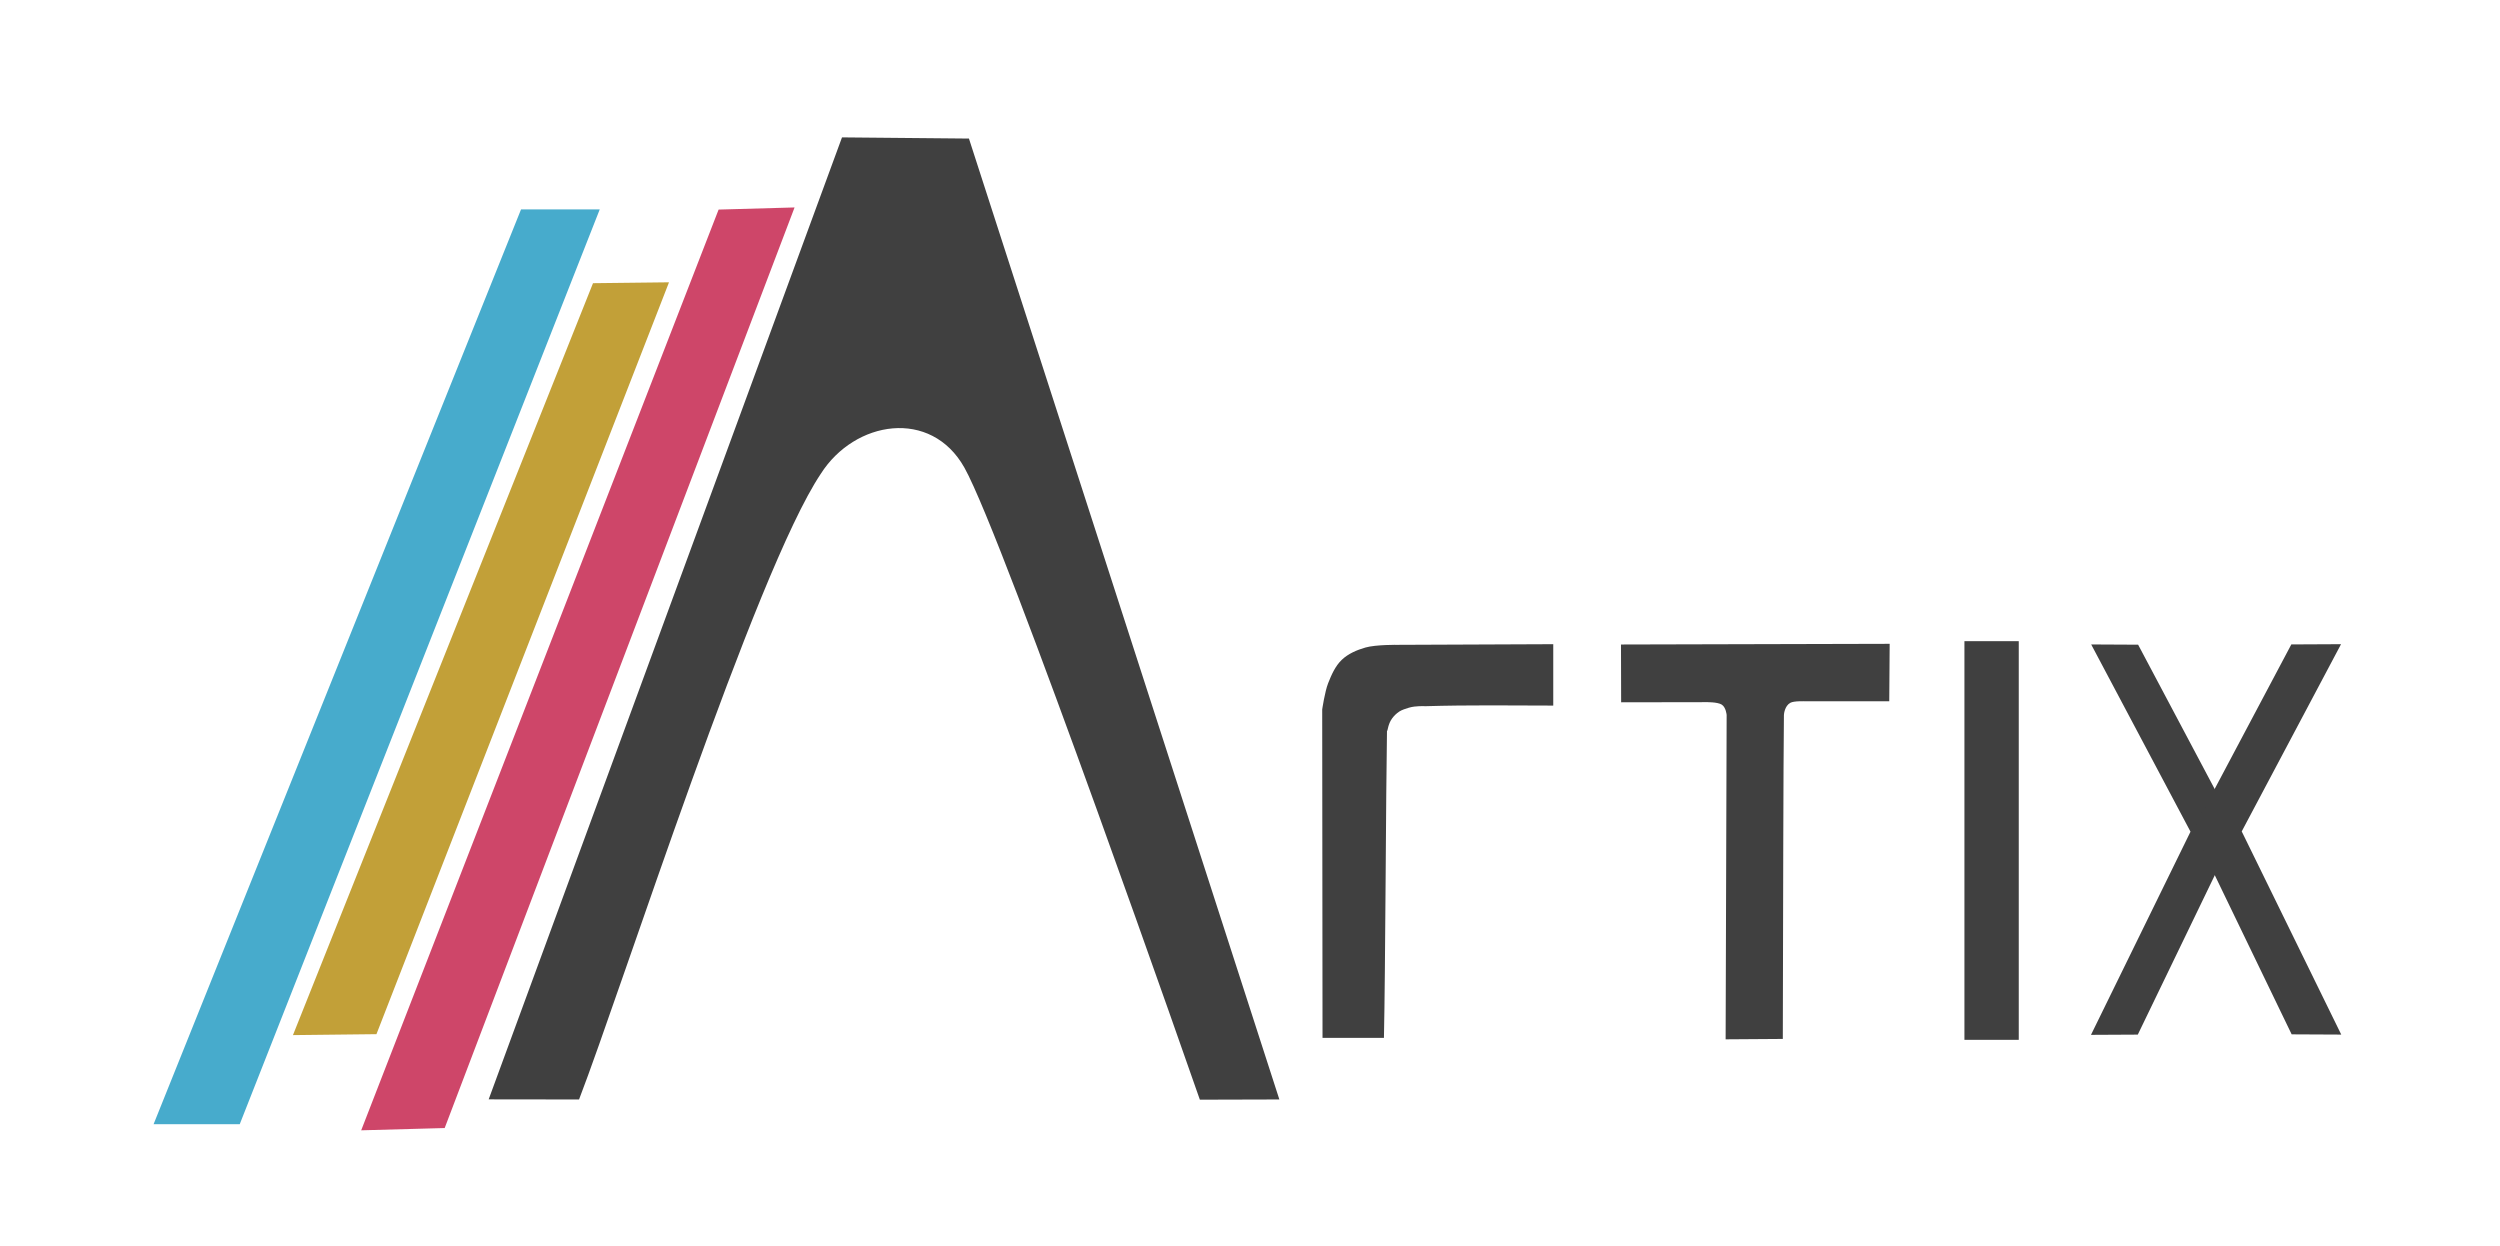
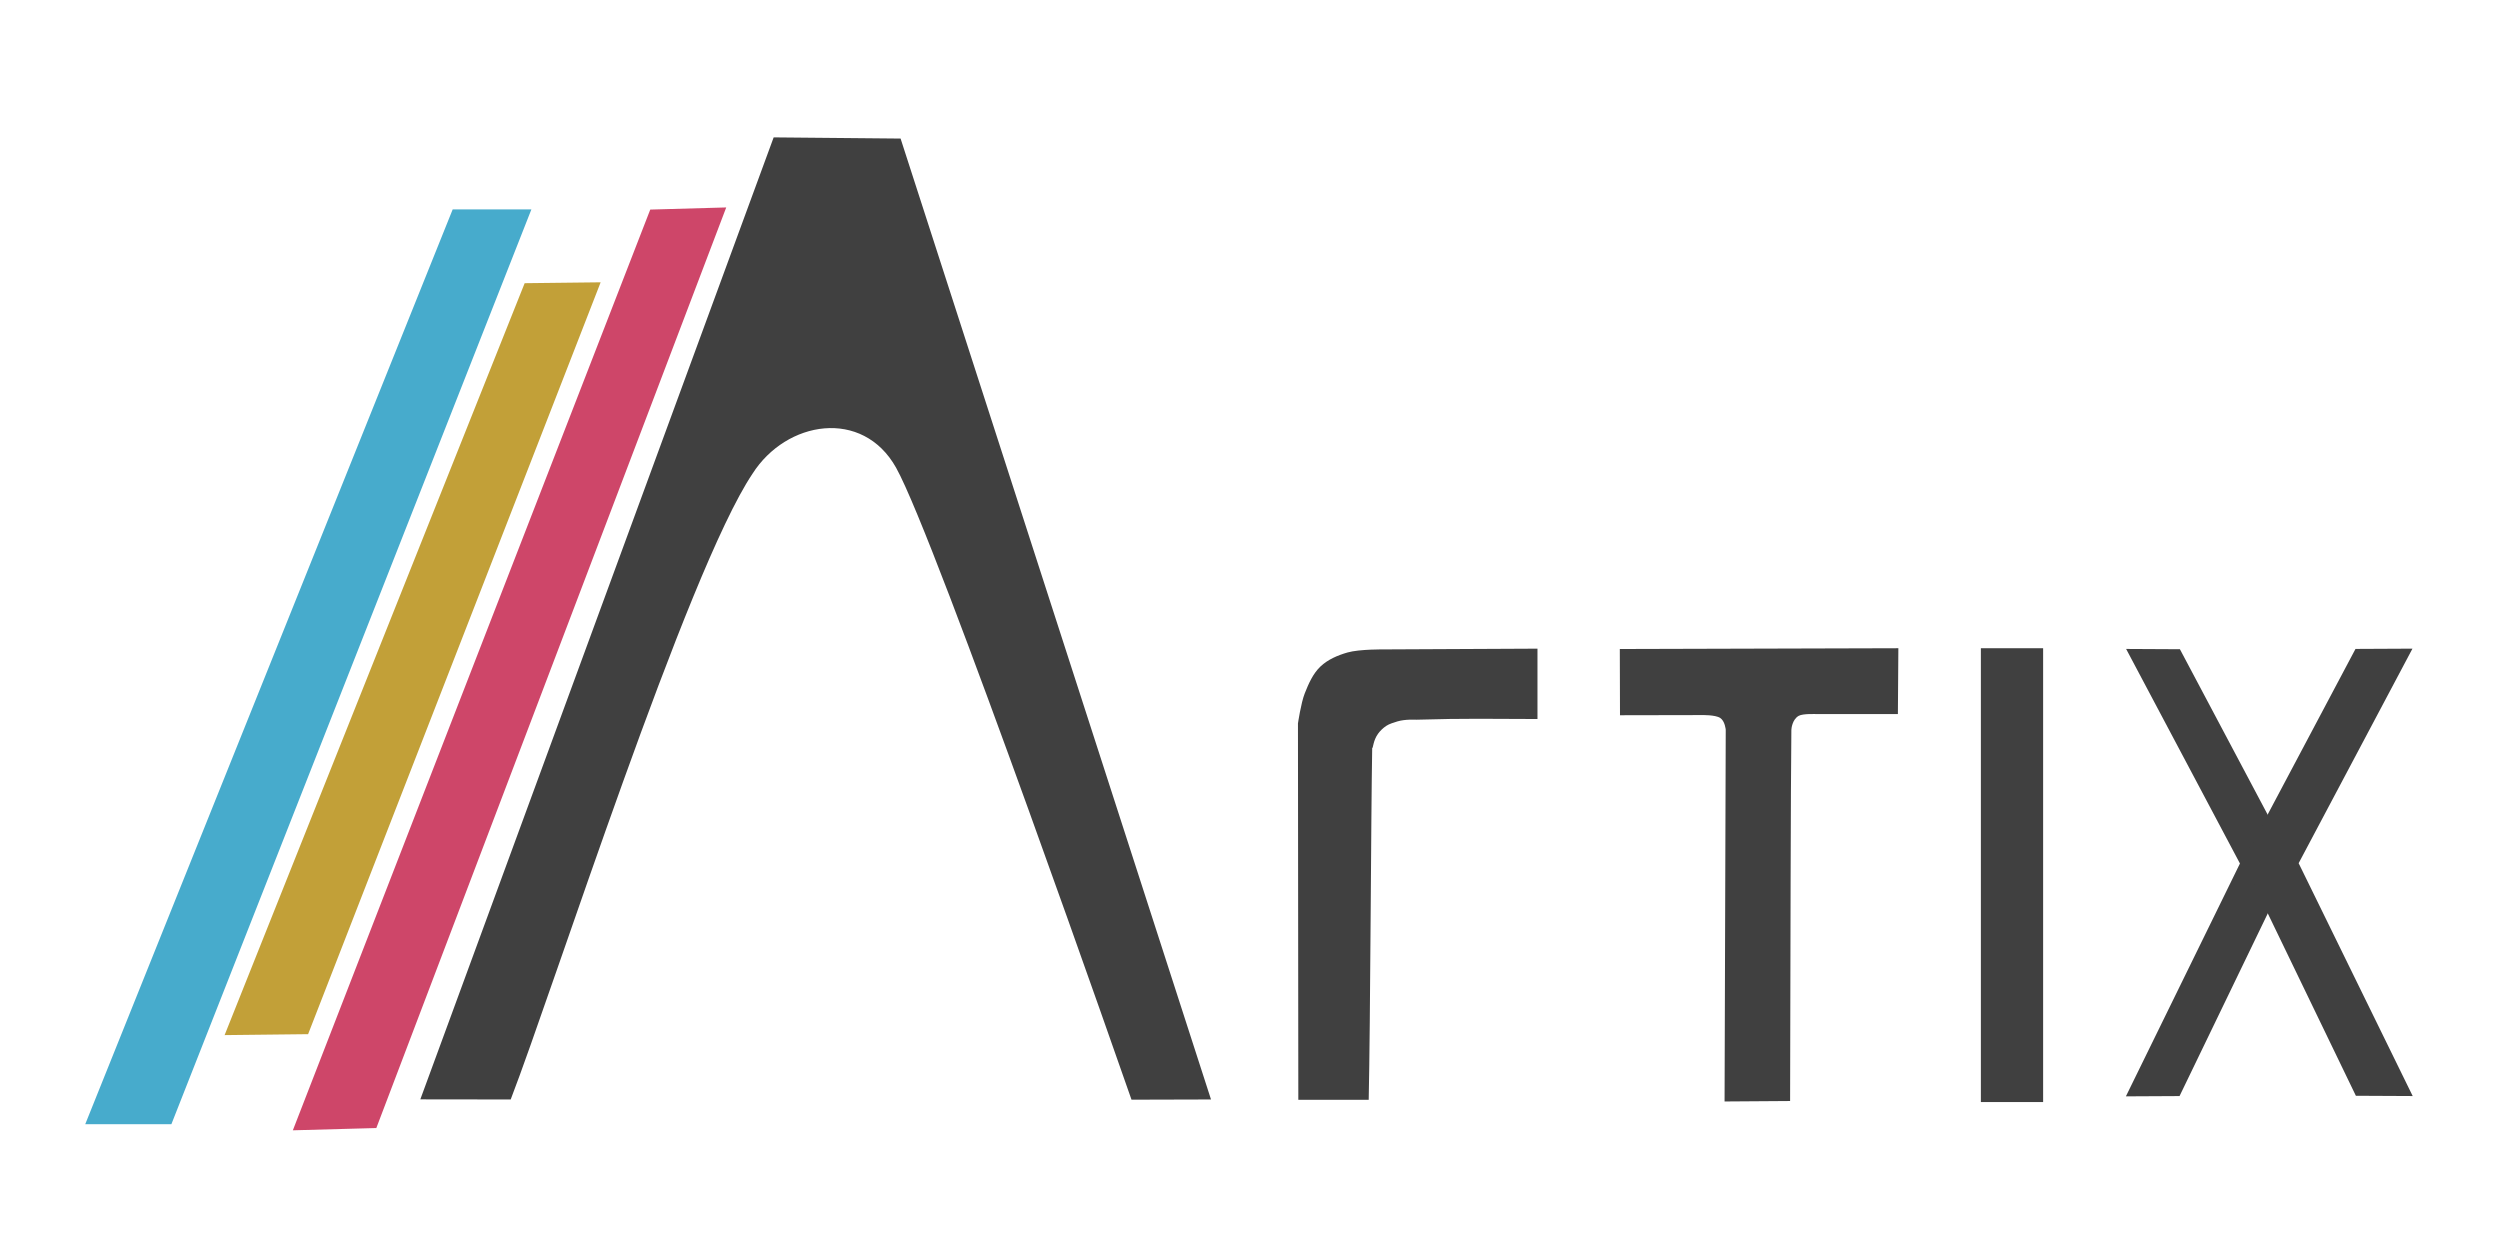
<svg xmlns="http://www.w3.org/2000/svg" width="600mm" height="299mm" viewBox="0 0 600 299" version="1.1" id="svg8">
  <defs id="defs2" />
  <g id="layer1" transform="translate(0,2)">
-     <path style="fill:#47abcc;fill-opacity:1;stroke:none;stroke-width:0.293px;stroke-linecap:butt;stroke-linejoin:miter;stroke-opacity:1" d="m 125.05,48.254 h 18.89 L 57.539,267.804 h -20.677 z" id="path828" />
-     <path style="fill:#c2a038;fill-opacity:1;stroke:none;stroke-width:0.294px;stroke-linecap:butt;stroke-linejoin:miter;stroke-opacity:1" d="M 142.322,65.966 160.56,65.754 90.348,246.2 70.308,246.426 Z" id="path828-8" />
-     <path style="fill:#ce4669;fill-opacity:1;stroke:none;stroke-width:0.294px;stroke-linecap:butt;stroke-linejoin:miter;stroke-opacity:1" d="m 172.465,48.299 18.233,-0.511 -83.975,220.941 -20.035,0.547 z" id="path828-8-0" />
-     <path style="fill:#404040;fill-opacity:1;stroke:none;stroke-width:0.294px;stroke-linecap:butt;stroke-linejoin:miter;stroke-opacity:1" d="m 202.082,30.971 30.464,0.284 74.5,230.617 -19.081,0.052 c 0,0 -46.935,-134.632 -56.509,-151.69 -8.026,-14.3 -26.329,-11.334 -34.472,1.489 -15.67,23.388 -47.729,123.471 -58.013,150.151 l -21.69,-0.028 z" id="path828-8-0-1" />
-     <path style="fill:#404040;fill-opacity:1;stroke:none;stroke-width:0.333px;stroke-linecap:butt;stroke-linejoin:miter;stroke-opacity:1" d="m 322.045,156.341 c -1.58,1.503 -2.5,3.62 -3.3,5.649 -0.786,1.995 -1.416,6.276 -1.416,6.276 l 0.077,78.822 h 14.74 c 0.345,-15.883 0.477,-59.405 0.73,-73.65 0.215,-0.01 0.185,-1.581 1.232,-3.022 0.42,-0.578 1.012,-1.179 1.734,-1.652 0.594,-0.39 1.593,-0.708 2.309,-0.919 1.69,-0.499 3.672,-0.349 4.001,-0.359 10.265,-0.305 20.991,-0.167 30.63,-0.145 v -14.736 l -37.274,0.157 c 0,0 -5.302,-0.077 -7.813,0.647 -2.039,0.588 -4.113,1.47 -5.65,2.932 z" id="path820" />
-     <path style="fill:#404040;fill-opacity:1;stroke:none;stroke-width:0.333px;stroke-linecap:butt;stroke-linejoin:miter;stroke-opacity:1" d="m 414.394,169.595 -0.244,77.843 13.725,-0.095 c 0.082,-33.07 0.12,-64.338 0.265,-77.725 0.003,-0.248 0.184,-2.184 1.532,-2.94 0.885,-0.496 3.467,-0.365 3.817,-0.375 l 19.932,8.2e-4 0.099,-13.787 -64.484,0.165 0.038,13.87 20.312,-0.033 c 0,0 2.817,-0.075 3.842,0.595 1.025,0.67 1.166,2.481 1.166,2.481 z" id="path822" />
-     <path style="fill:#404040;fill-opacity:1;stroke:none;stroke-width:0.333px;stroke-linecap:butt;stroke-linejoin:miter;stroke-opacity:1" d="m 501.884,152.668 23.837,44.935 -23.886,48.762 11.236,-0.058 23.696,-49.056 -23.617,-44.525 z" id="path839" />
-     <rect style="opacity:1;fill:#404040;fill-opacity:1;fill-rule:nonzero;stroke:none;stroke-width:0.462;stroke-miterlimit:4;stroke-dasharray:none;stroke-dashoffset:24.5;stroke-opacity:1" id="rect858" width="13.038" height="95.679" x="471.463" y="151.881" ry="0" />
-     <path style="fill:#404040;fill-opacity:1;stroke:none;stroke-width:0.333px;stroke-linecap:butt;stroke-linejoin:miter;stroke-opacity:1" d="m 561.85,152.604 -23.837,44.935 23.886,48.762 -11.901,-0.058 -23.696,-49.056 23.617,-44.525 z" id="path839-2" />
+     <path style="fill:#47abcc;fill-opacity:1;stroke:none;stroke-width:0.293px;stroke-linecap:butt;stroke-linejoin:miter;stroke-opacity:1" d="m 108.646,48.254 h 18.89 L 41.135,267.804 h -20.677 z" id="path828" />
+     <path style="fill:#c2a038;fill-opacity:1;stroke:none;stroke-width:0.294px;stroke-linecap:butt;stroke-linejoin:miter;stroke-opacity:1" d="M 125.918,65.966 144.155,65.754 73.944,246.2 53.904,246.426 Z" id="path828-8" />
+     <path style="fill:#ce4669;fill-opacity:1;stroke:none;stroke-width:0.294px;stroke-linecap:butt;stroke-linejoin:miter;stroke-opacity:1" d="M 156.061,48.299 174.294,47.787 90.318,268.728 70.283,269.275 Z" id="path828-8-0" />
+     <path style="fill:#404040;fill-opacity:1;stroke:none;stroke-width:0.294px;stroke-linecap:butt;stroke-linejoin:miter;stroke-opacity:1" d="m 185.678,30.971 30.464,0.284 74.5,230.617 -19.081,0.052 c 0,0 -46.935,-134.632 -56.509,-151.69 -8.026,-14.3 -26.329,-11.334 -34.472,1.489 -15.67,23.388 -47.729,123.471 -58.013,150.151 l -21.69,-0.028 z" id="path828-8-0-1" />
+     <path style="fill:#404040;fill-opacity:1;stroke:none;stroke-width:0.381px;stroke-linecap:butt;stroke-linejoin:miter;stroke-opacity:1" d="m 316.913,157.958 c -1.811,1.722 -2.865,4.148 -3.781,6.474 -0.901,2.287 -1.622,7.192 -1.622,7.192 l 0.088,90.329 h 16.892 c 0.395,-18.202 0.547,-68.078 0.837,-84.402 0.246,-0.011 0.212,-1.812 1.412,-3.463 0.481,-0.662 1.16,-1.351 1.987,-1.894 0.681,-0.447 1.826,-0.811 2.646,-1.053 1.937,-0.572 4.208,-0.4 4.585,-0.411 11.763,-0.35 17.991,-0.191 29.037,-0.166 v -16.887 l -36.652,0.18 c 0,0 -6.076,-0.088 -8.954,0.741 -2.336,0.674 -4.713,1.684 -6.475,3.36 z" id="path820" />
+     <path style="fill:#404040;fill-opacity:1;stroke:none;stroke-width:0.381px;stroke-linecap:butt;stroke-linejoin:miter;stroke-opacity:1" d="m 414.176,173.146 -0.28,89.207 15.729,-0.109 c 0.093,-37.898 0.137,-73.73 0.304,-89.072 0.003,-0.284 0.211,-2.503 1.756,-3.369 1.014,-0.568 3.973,-0.418 4.374,-0.43 l 19.435,9.4e-4 0.113,-15.8 -66.852,0.189 0.043,15.895 19.639,-0.038 c 0,0 3.228,-0.086 4.403,0.682 1.175,0.768 1.336,2.843 1.336,2.843 z" id="path822" />
+     <path style="fill:#404040;fill-opacity:1;stroke:none;stroke-width:0.381px;stroke-linecap:butt;stroke-linejoin:miter;stroke-opacity:1" d="m 510.27,153.748 27.317,51.495 -27.373,55.881 12.876,-0.066 27.155,-56.218 -27.065,-51.026 z" id="path839" />
+     <rect style="opacity:1;fill:#404040;fill-opacity:1;fill-rule:nonzero;stroke:none;stroke-width:0.528;stroke-miterlimit:4;stroke-dasharray:none;stroke-dashoffset:24.5;stroke-opacity:1" id="rect858" width="14.941" height="108.918" x="475.409" y="153.575" ry="0" />
+     <path style="fill:#404040;fill-opacity:1;stroke:none;stroke-width:0.381px;stroke-linecap:butt;stroke-linejoin:miter;stroke-opacity:1" d="m 578.992,153.675 -27.317,51.495 27.373,55.881 -13.639,-0.066 -27.155,-56.218 27.065,-51.026 z" id="path839-2" />
  </g>
</svg>
